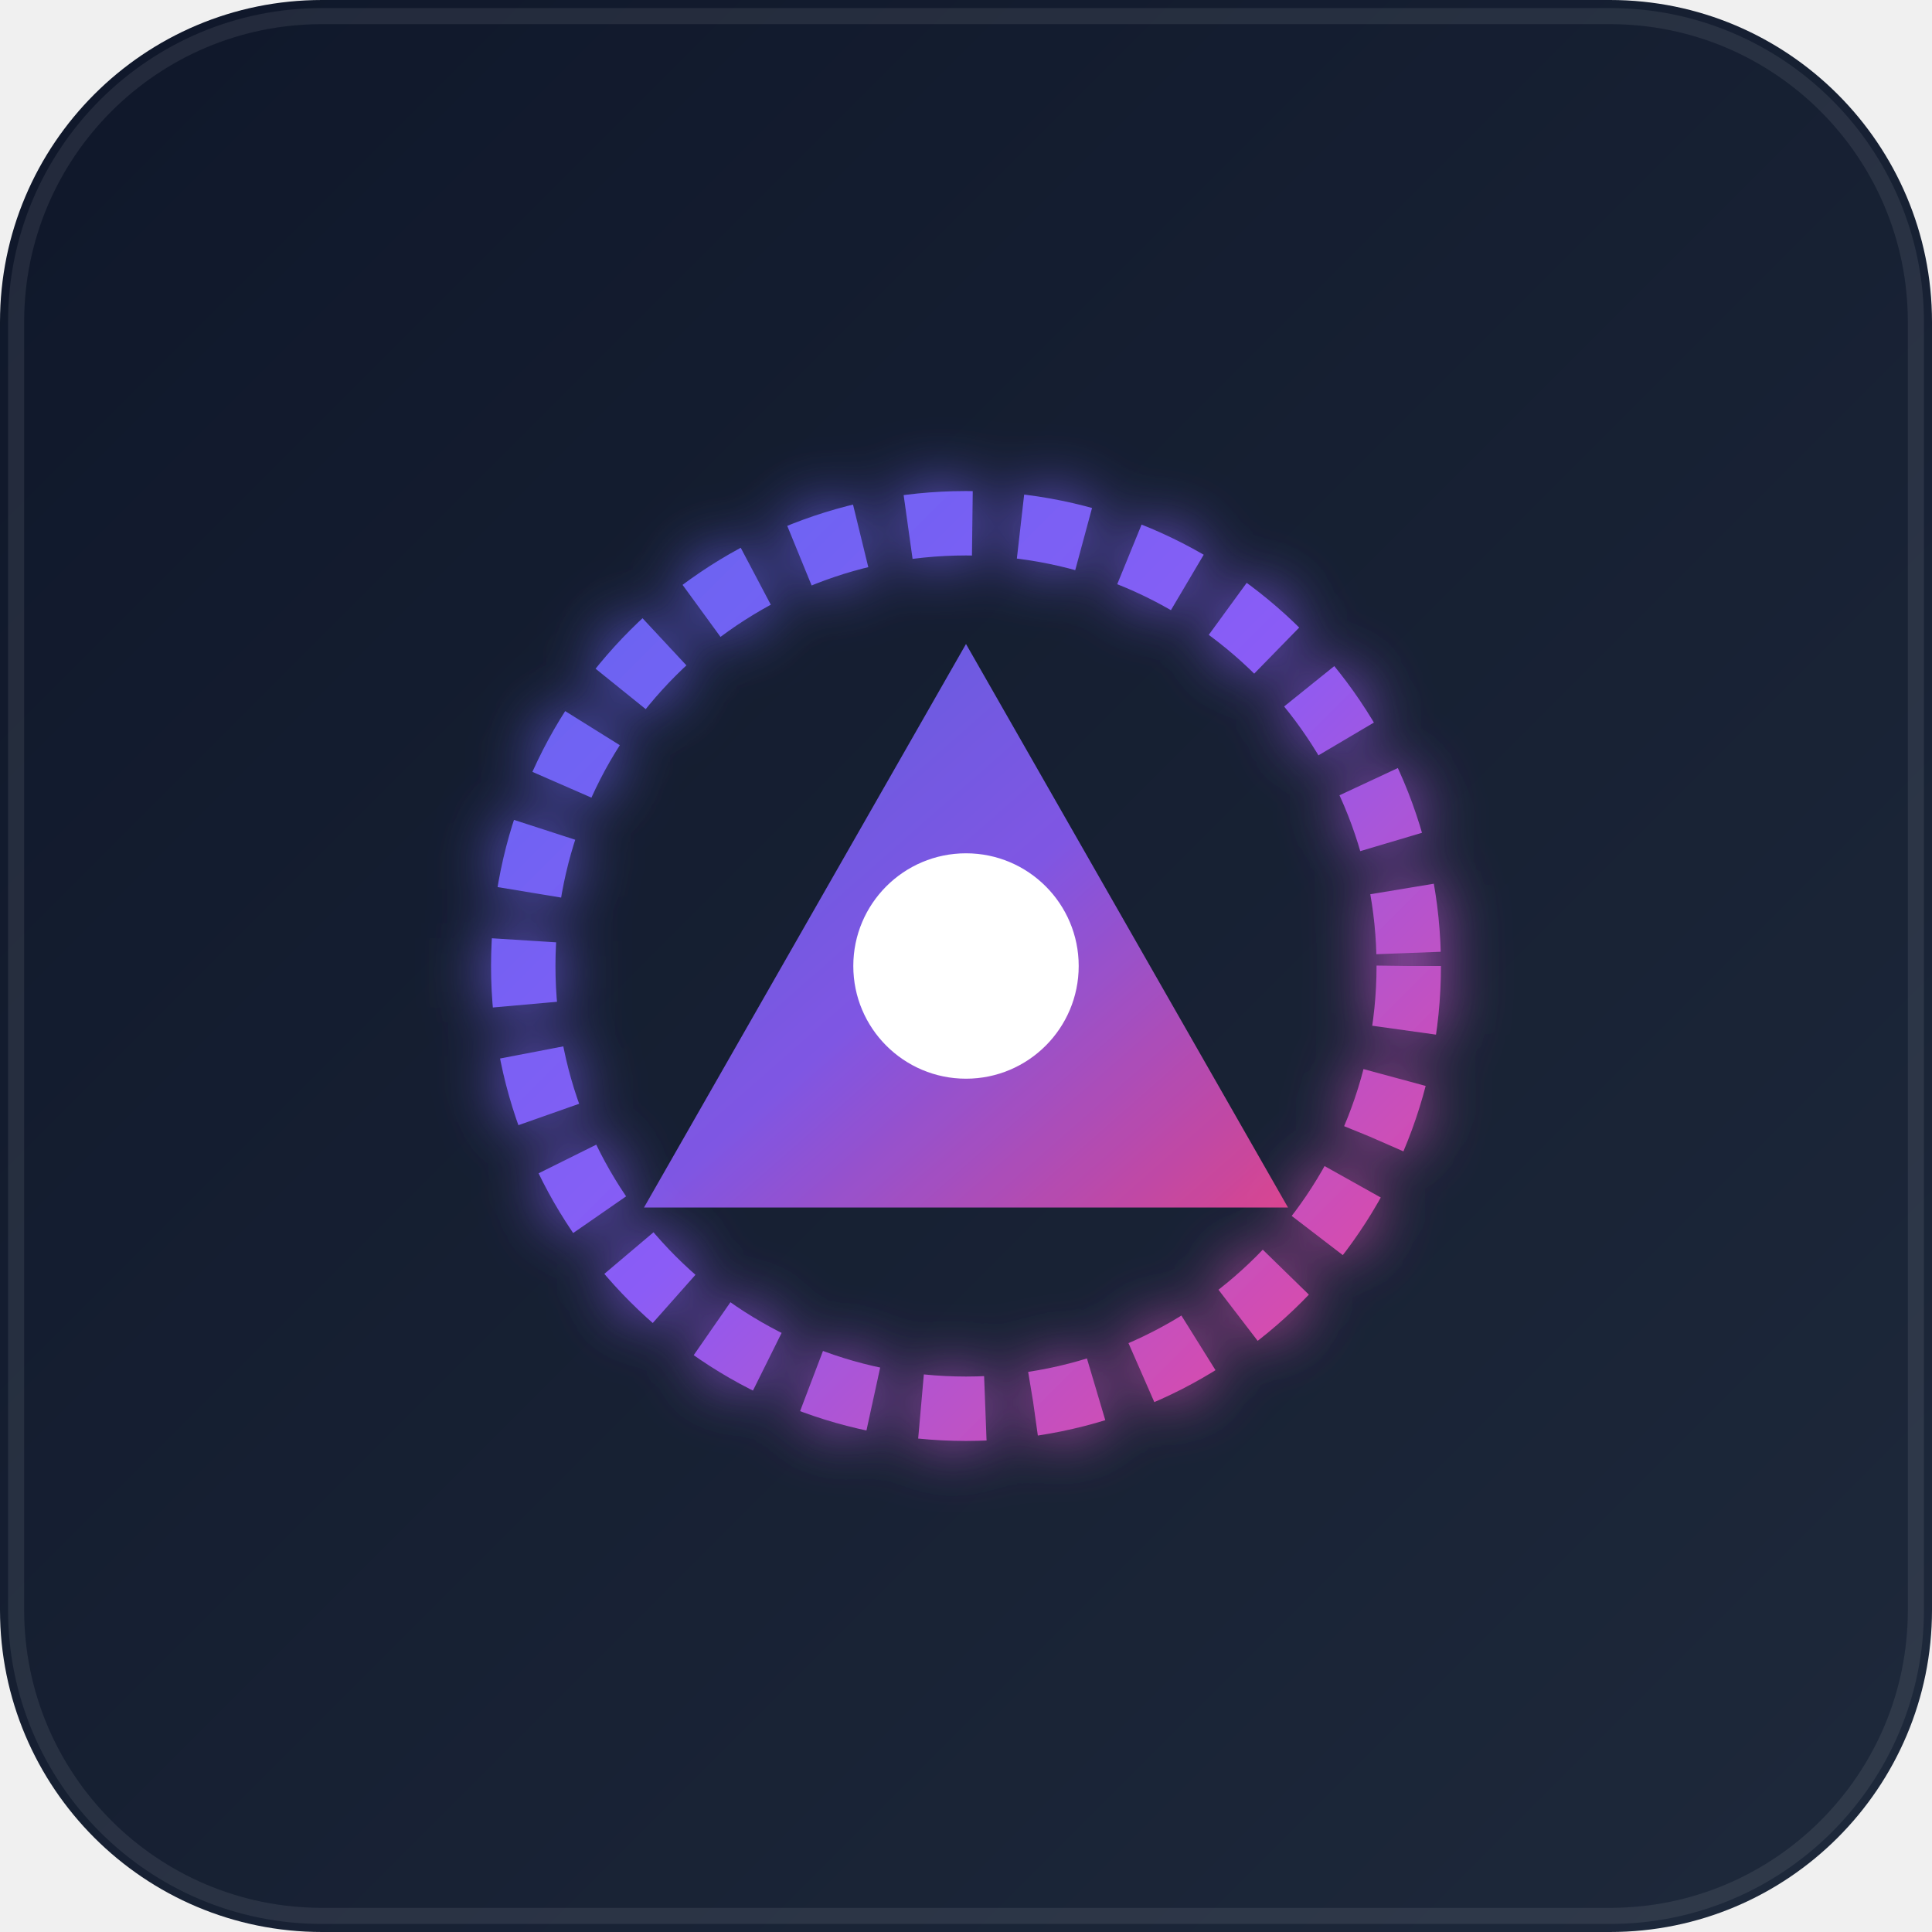
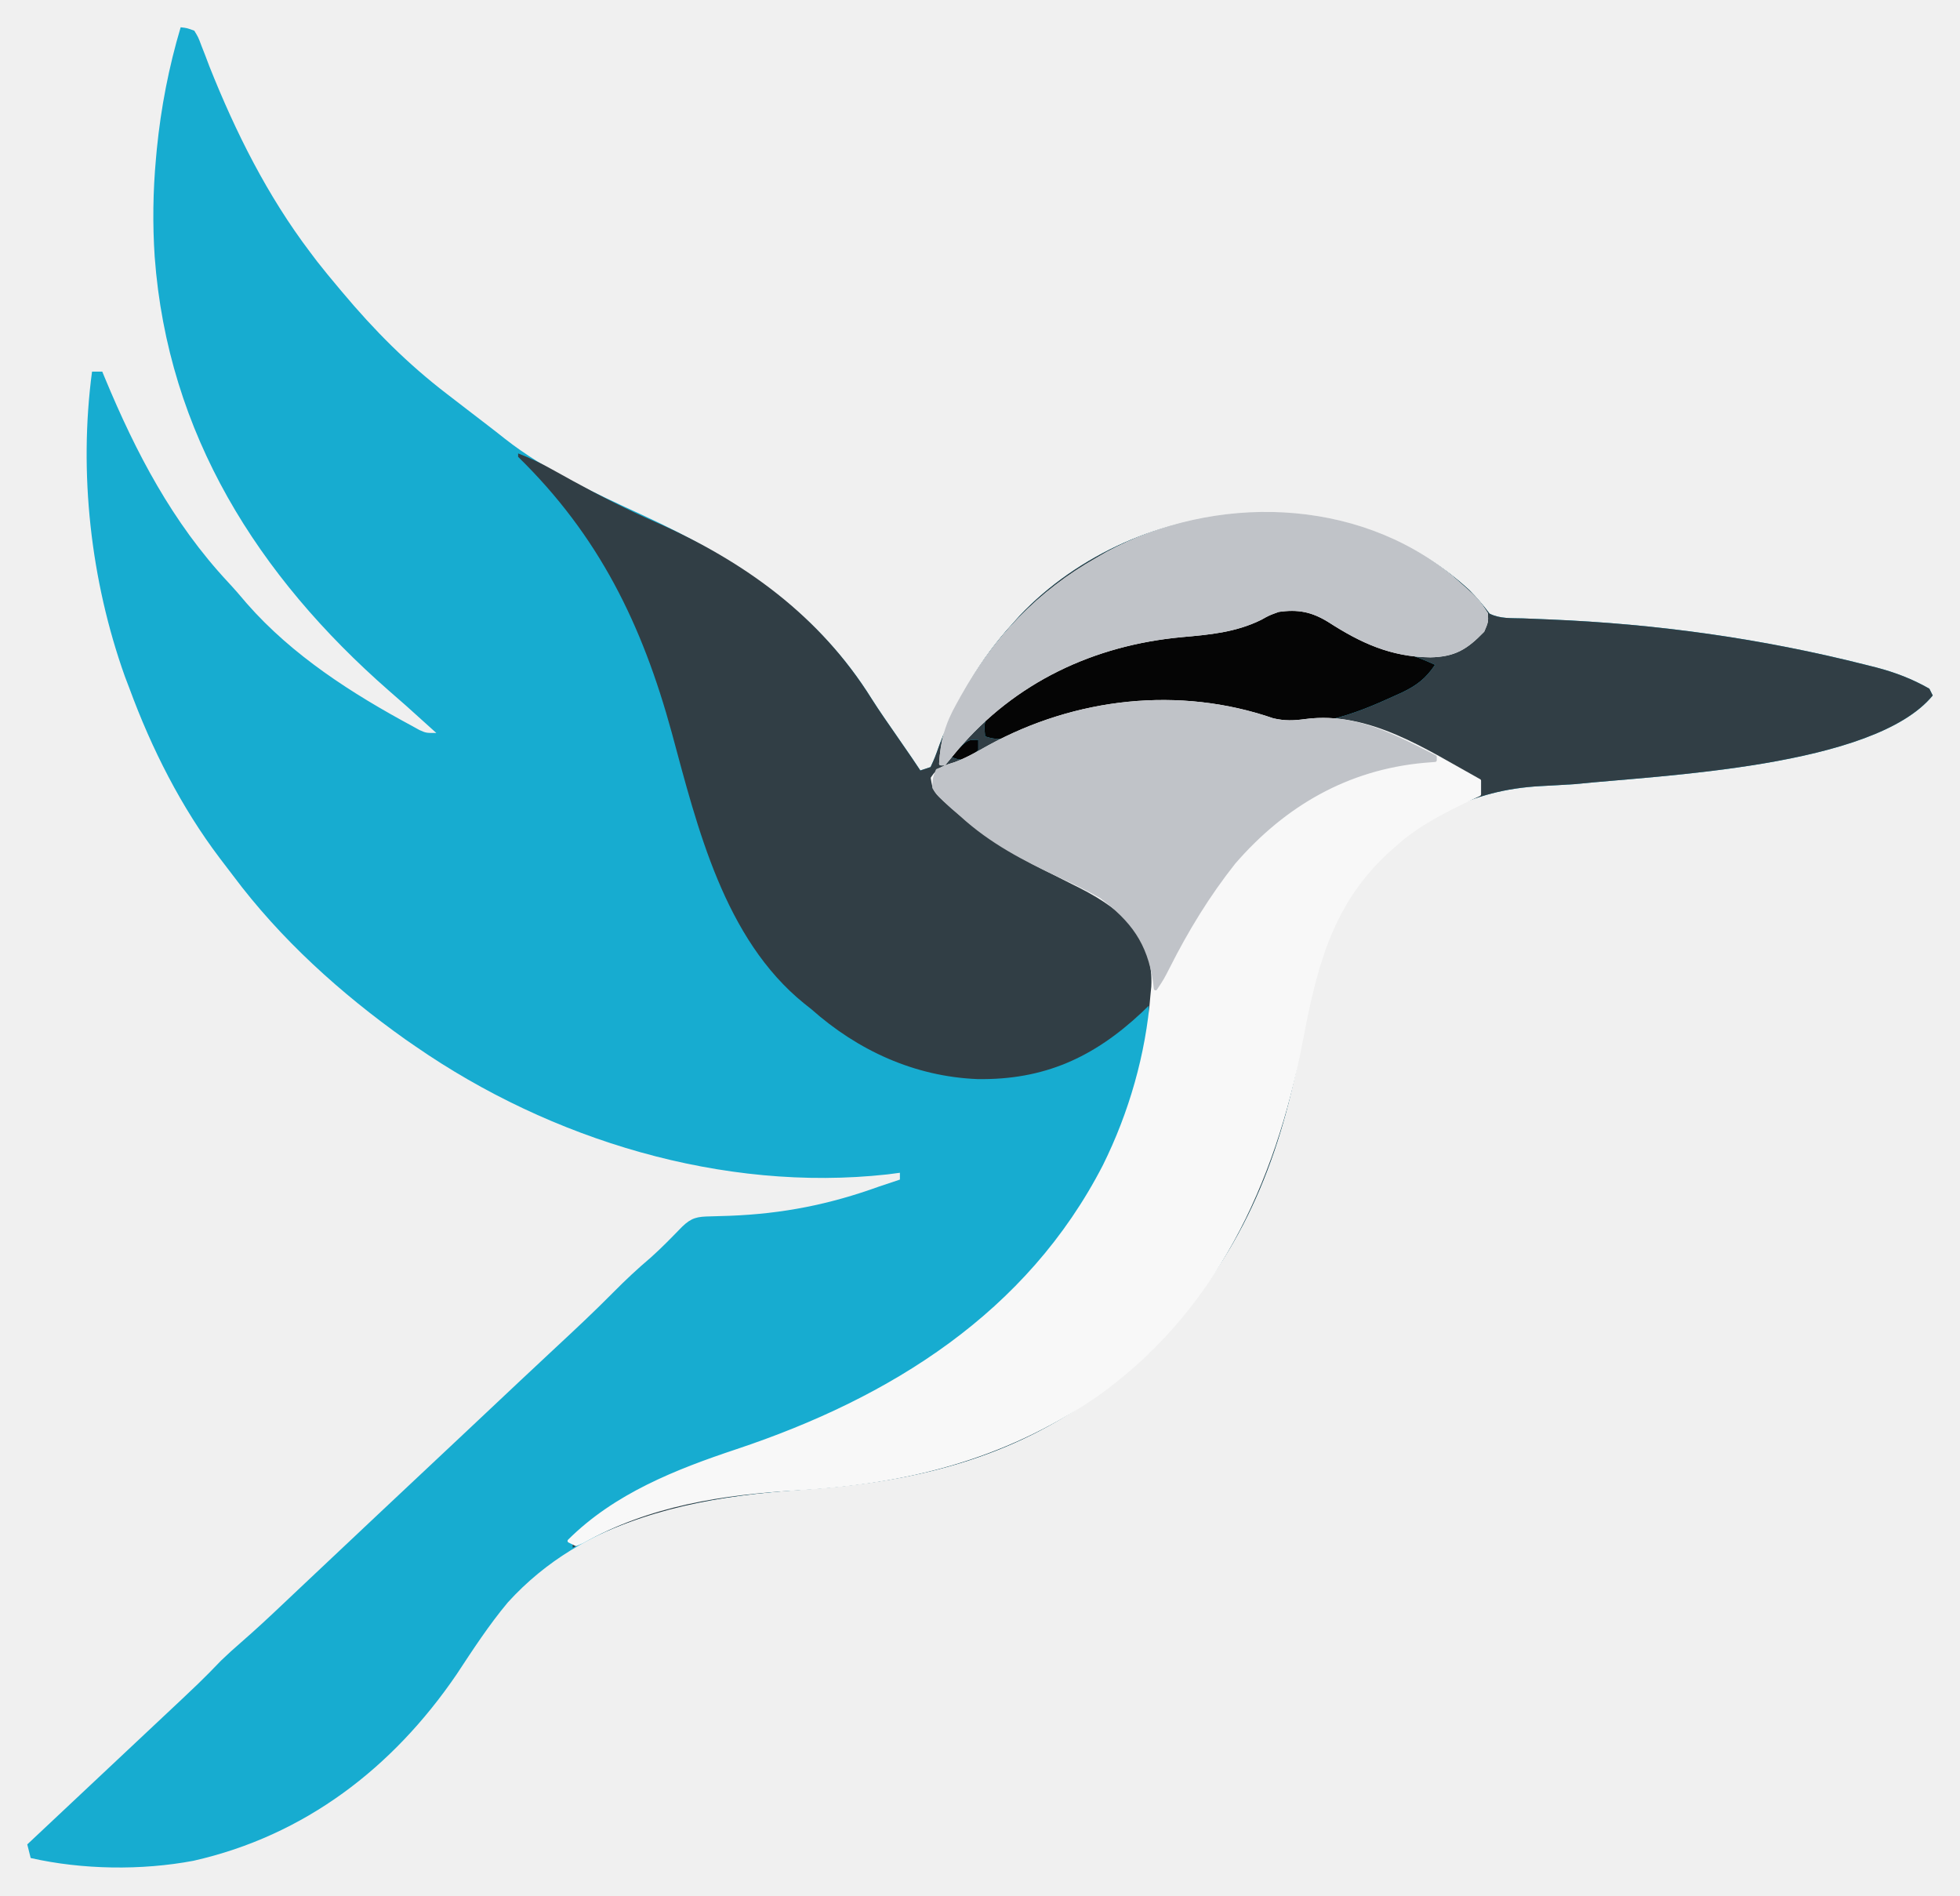
- <svg xmlns="http://www.w3.org/2000/svg" viewBox="0 0 240 240" width="100%" height="100%">
-   <defs>
-     <linearGradient id="bgGrad" x1="0%" y1="0%" x2="100%" y2="100%">
-       <stop offset="0%" stop-color="#0F172A" />
-       <stop offset="100%" stop-color="#1E293B" />
-     </linearGradient>
-     <linearGradient id="brandGrad" x1="0%" y1="0%" x2="100%" y2="100%">
-       <stop offset="0%" stop-color="#6366F1" />
-       <stop offset="50%" stop-color="#8B5CF6" />
-       <stop offset="100%" stop-color="#EC4899" />
-     </linearGradient>
-     <filter id="glow" x="-20%" y="-20%" width="140%" height="140%">
-       <feGaussianBlur stdDeviation="4" result="blur" />
-       <feComposite in="SourceGraphic" in2="blur" operator="over" />
-     </filter>
-   </defs>
-   <rect width="240" height="240" rx="40" fill="url(#bgGrad)" />
-   <rect x="2" y="2" width="236" height="236" rx="38" fill="none" stroke="rgba(255,255,255,0.08)" stroke-width="2" />
-   <g transform="translate(45, 45)">
-     <circle cx="75" cy="75" r="55" fill="none" stroke="url(#brandGrad)" stroke-width="8" stroke-dasharray="8 6" filter="url(#glow)" />
-     <path d="M75 35 L115 105 L35 105 Z" fill="url(#brandGrad)" opacity="0.9" />
-     <circle cx="75" cy="75" r="14" fill="#FFFFFF" />
+ <svg xmlns="http://www.w3.org/2000/svg" viewBox="0 0 575.0 556.0">
+   <g transform="translate(8.00,8.00) scale(1) translate(-288,-197)">
+     <path d="M0 0 C3.49 1.71 3.49 1.71 6.88 3.81 C14.34 8.3 21.41 11.4 29.88 13.44 C33.67 14.4 34.83 14.83 37.69 17.69 C38.12 18.45 38.55 19.21 39 20 C28.93 32.39 11.74 36.82 -3.4 39.41 C-9.36 39.86 -15.11 37.68 -20.71 35.87 C-44.09 28.36 -69.83 35.48 -92 44 C-92.9 44.33 -93.81 44.67 -94.74 45.01 C-97 46 -97 46 -99.5 48.19 C-102 50 -102 50 -104.69 49.94 C-107 49 -107 49 -109 46 C-108.1 44.84 -107.18 43.7 -106.25 42.56 C-105.74 41.92 -105.23 41.29 -104.7 40.63 C-102.8 38.81 -101.56 38.4 -99 38 C-98.92 37.43 -98.85 36.86 -98.77 36.27 C-95.46 26.47 -80.12 19.54 -71.52 15.27 C-60.14 10.14 -49.41 8.05 -37.06 7.12 C-27.62 6.42 -18.26 5.09 -10.13 -0.22 C-6.69 -1.48 -3.47 -0.89 0 0 Z " fill="#050505" transform="translate(665,365)" />
+     <path d="M0 0 C1.87 0.22 1.87 0.22 4 1 C5.17 2.92 5.17 2.92 6.12 5.47 C6.31 5.94 6.31 5.94 7.25 8.35 C7.64 9.39 8.03 10.43 8.44 11.5 C16.14 30.83 25.41 49.37 38 66 C38.67 66.89 39.35 67.78 40.04 68.7 C41.98 71.18 43.97 73.59 46 76 C46.46 76.54 46.91 77.09 47.38 77.65 C56.83 88.92 66.49 98.65 78.17 107.6 C79.96 108.97 81.74 110.34 83.51 111.71 C85.71 113.41 87.91 115.11 90.12 116.79 C91.79 118.07 93.45 119.36 95.1 120.68 C107.14 130.16 121.78 136.76 135.64 143.15 C162.88 155.74 186.59 171.11 202.73 197.01 C205.05 200.66 207.54 204.2 210 207.75 C214.82 214.72 214.82 214.72 217 218 C217.99 217.67 218.98 217.34 220 217 C221.29 214.18 221.29 214.18 222.62 210.44 C227.61 197.23 234.46 185.46 244 175 C244.35 174.61 244.35 174.61 246.11 172.64 C263.17 154.56 288.36 143.59 313.08 142.66 C337.88 142.31 359.43 147.95 378.12 165.14 C380.28 167.28 382.16 169.57 384 172 C387.11 173.55 390.44 173.28 393.86 173.39 C395.51 173.46 397.17 173.53 398.82 173.59 C399.7 173.63 400.57 173.66 401.47 173.7 C433.09 175 463.85 179.29 494.56 187.06 C495.5 187.3 496.43 187.53 497.39 187.77 C503.02 189.25 507.93 191.12 513 194 C513.33 194.66 513.66 195.32 514 196 C496.74 217.03 434.31 219.4 409 222 C405.65 222.23 402.3 222.4 398.95 222.58 C378.52 223.69 363.32 232.07 349.19 246.75 C337.4 260.61 332.35 276.95 329.4 294.61 C323.85 327.55 313.62 355.89 291 381 C290.39 381.75 289.77 382.49 289.14 383.26 C284.42 388.99 278.86 393.47 273 398 C272.15 398.67 271.29 399.34 270.41 400.03 C244.05 420.01 214.5 426.92 182 429 C150.17 431.17 118.43 437.35 96 462 C90.42 468.66 85.73 475.88 80.96 483.12 C62.23 510.58 36.38 530.44 3.75 537.81 C-11.47 540.68 -28.89 540.43 -44 537 C-44.33 535.68 -44.66 534.36 -45 533 C-44.52 532.55 -44.52 532.55 -42.1 530.28 C-34.21 522.89 -26.32 515.49 -18.45 508.07 C-14.79 504.63 -11.13 501.18 -7.46 497.75 C6.16 484.98 6.16 484.98 11.85 479.09 C13.77 477.23 15.73 475.47 17.75 473.72 C21.91 470.1 25.94 466.36 29.94 462.56 C31.44 461.15 32.93 459.73 34.43 458.32 C35.19 457.6 35.95 456.88 36.73 456.15 C40.31 452.76 43.91 449.38 47.5 446 C48.92 444.67 50.33 443.34 51.75 442 C52.1 441.67 52.1 441.67 53.87 440 C56.01 437.99 58.15 435.98 60.29 433.96 C67.84 426.85 75.4 419.74 82.98 412.65 C88.56 407.41 94.13 402.17 99.7 396.92 C103.13 393.69 106.57 390.47 110.02 387.27 C115.75 381.95 121.44 376.62 126.94 371.06 C130.5 367.45 134.15 364.05 138.02 360.77 C141.2 357.93 144.15 354.87 147.12 351.82 C149.92 349.11 151.62 348.87 155.41 348.79 C156.31 348.76 157.21 348.74 158.13 348.71 C159.1 348.68 160.07 348.65 161.06 348.62 C176.64 348.02 190.37 345.3 205 340 C207 339.33 209 338.66 211 338 C211 337.34 211 336.68 211 336 C210.39 336.08 210.39 336.08 207.33 336.48 C159.1 341.79 108.59 326.36 69 299 C68 298.31 67.01 297.63 65.98 296.92 C46.93 283.38 29.31 267.51 15.31 248.75 C14.06 247.08 12.79 245.43 11.51 243.77 C0.14 228.75 -8.5 211.65 -15 194 C-15.45 192.82 -15.89 191.64 -16.36 190.43 C-26.42 162.27 -29.95 130.64 -26 101 C-25.01 101 -24.02 101 -23 101 C-22.75 101.61 -22.5 102.22 -22.24 102.84 C-13.12 124.8 -2.42 145.26 13.92 162.77 C15.83 164.82 17.64 166.92 19.44 169.06 C32.82 184.3 50.29 195.47 68 205 C68.68 205.37 69.36 205.75 70.06 206.14 C72 207 72 207 75 207 C65.6 198.5 65.6 198.5 61.12 194.62 C22.7 161 -3.79 119.27 -7.62 67.31 C-8.26 57.69 -8.12 48.16 -7.25 38.56 C-7.16 37.63 -7.08 36.69 -6.99 35.72 C-5.79 23.62 -3.48 11.66 0 0 Z M316.94 172.94 C311.67 175.33 307.16 177.01 301.36 177.39 C276.93 179.19 256.04 185.27 237.16 201.59 C235.45 203.67 235.79 205.41 236 208 C239.34 209.13 241.2 208.87 244.49 207.67 C245.36 207.37 246.22 207.06 247.11 206.75 C247.56 206.59 247.56 206.59 249.88 205.75 C261.38 201.75 272.76 198.64 285 198 C285.45 197.97 285.45 197.97 287.72 197.84 C297.9 197.53 308.36 199.17 317.94 202.69 C330.46 207.1 344.78 201.34 356.25 196.06 C356.61 195.9 356.61 195.9 358.42 195.08 C362.67 193.02 365.29 191.02 368 187 C363.65 184.98 359.37 183.5 354.75 182.19 C348.28 180.25 342.81 177.39 337 174 C329.15 169.63 325.13 169.14 316.94 172.94 Z M228.31 211.5 C227.55 212.32 226.79 213.15 226 214 C227.75 214.69 227.75 214.69 230 215 C232.25 213.75 232.25 213.75 234 212 C234 211.01 234 210.02 234 209 C231 209 231 209 228.31 211.5 Z " fill="#17acd0" transform="translate(333,197)" />
+     <path d="M0 0 C3.49 1.33 6.71 2.86 9.96 4.69 C10.92 5.22 11.87 5.75 12.86 6.29 C13.36 6.57 13.36 6.57 15.94 8 C23.97 12.42 32.04 16.5 40.44 20.19 C66.41 31.68 88.56 47.68 103.73 72.01 C106.05 75.66 108.54 79.2 111 82.75 C115.82 89.72 115.82 89.72 118 93 C118.99 92.67 119.98 92.34 121 92 C122.29 89.18 122.29 89.18 123.62 85.44 C128.61 72.23 135.46 60.46 145 50 C145.7 49.22 146.39 48.45 147.11 47.64 C164.17 29.56 189.36 18.59 214.08 17.66 C238.88 17.31 260.43 22.95 279.12 40.14 C281.28 42.28 283.16 44.57 285 47 C288.11 48.55 291.44 48.28 294.86 48.39 C296.51 48.46 298.17 48.53 299.82 48.59 C300.7 48.63 301.57 48.66 302.47 48.7 C334.09 50 364.85 54.29 395.56 62.06 C396.5 62.3 397.43 62.53 398.39 62.77 C404.02 64.25 408.93 66.12 414 69 C414.33 69.66 414.66 70.32 415 71 C397.74 92.03 335.31 94.4 310 97 C306.65 97.23 303.3 97.4 299.95 97.58 C279.52 98.69 264.32 107.07 250.19 121.75 C238.4 135.61 233.35 151.95 230.4 169.61 C224.85 202.55 214.62 230.89 192 256 C191.39 256.75 190.77 257.49 190.14 258.26 C185.42 263.99 179.86 268.47 174 273 C173.15 273.67 172.29 274.34 171.41 275.03 C145.05 295.01 115.5 301.92 83 304 C59.03 305.63 37.35 309.4 16 321 C16 318 16 318 17.26 316.46 C30.6 304.71 47.55 298.1 64.2 292.56 C109.47 277.47 149.64 252.44 172 209 C178.95 195 185.31 177.77 185 162 C184.32 162.65 183.64 163.3 182.95 163.98 C168.84 177.22 154.23 183.83 134.72 183.52 C116.31 182.77 99.68 175.15 86 163 C85.32 162.46 84.64 161.92 83.93 161.36 C60.43 142.37 52.59 109.67 45.09 81.97 C36.4 50.16 23.71 24.17 0 1 C0 0.67 0 0.34 0 0 Z M217.94 47.94 C212.67 50.33 208.16 52.01 202.36 52.39 C177.93 54.19 157.04 60.27 138.16 76.59 C136.45 78.67 136.79 80.41 137 83 C140.34 84.13 142.2 83.87 145.49 82.67 C146.36 82.37 147.22 82.06 148.11 81.75 C148.56 81.59 148.56 81.59 150.88 80.75 C162.38 76.75 173.76 73.64 186 73 C186.45 72.97 186.45 72.97 188.72 72.84 C198.9 72.53 209.36 74.17 218.94 77.69 C231.46 82.1 245.78 76.34 257.25 71.06 C257.61 70.9 257.61 70.9 259.42 70.08 C263.67 68.02 266.29 66.02 269 62 C264.65 59.98 260.37 58.5 255.75 57.19 C249.28 55.25 243.81 52.39 238 49 C230.15 44.63 226.13 44.14 217.94 47.94 Z M129.31 86.5 C128.55 87.32 127.79 88.15 127 89 C128.75 89.69 128.75 89.69 131 90 C133.25 88.75 133.25 88.75 135 87 C135 86.01 135 85.02 135 84 C132 84 132 84 129.31 86.5 Z " fill="#313e45" transform="translate(432,322)" />
+     <path stroke="#f8f8f8" stroke-width="1.0" stroke-linejoin="round" d="M0 0 C7.58 6.67 7.58 6.67 10.21 10.7 C10.33 13.07 10.33 13.07 9.21 15.7 C4.32 20.74 0.91 22.86 -6.17 23.01 C-17.7 22.87 -26.4 18.83 -35.92 12.69 C-40.89 9.65 -45 8.86 -50.79 9.7 C-53.62 10.72 -53.62 10.72 -56.04 12.07 C-63.44 15.7 -70.93 16.36 -79.06 17.08 C-104.96 19.46 -128.24 30.33 -145.29 50.46 C-145.51 50.73 -145.51 50.73 -146.67 52.13 C-147.02 52.56 -147.02 52.56 -148.79 54.7 C-149.12 54.7 -149.45 54.7 -149.79 54.7 C-149.37 47.92 -148.05 43.21 -144.73 37.32 C-144.32 36.58 -143.91 35.84 -143.49 35.08 C-133.86 17.92 -120.93 4.35 -103.79 -5.3 C-102.82 -5.87 -101.85 -6.43 -100.84 -7.01 C-69.5 -23.94 -27.95 -23.06 0 0 Z " fill="#f8f8f8" transform="translate(705.793,358.3047)" />
+     <path stroke="#f8f8f8" stroke-width="1.0" stroke-linejoin="round" d="M0 0 C3.46 0.79 6.07 0.7 9.56 0.22 C28.14 -2.21 44.86 9.15 60.56 17.81 C60.56 19.13 60.56 20.45 60.56 21.81 C59.51 22.31 58.46 22.81 57.38 23.32 C49.46 27.12 42.1 30.85 35.56 36.81 C34.74 37.54 33.93 38.27 33.08 39.02 C16.56 54.51 12.23 73.28 8.18 94.6 C0.23 135.76 -17.29 174.04 -52.86 198.74 C-79.55 216.63 -107.51 223.63 -139.36 225.46 C-161.57 226.76 -182.98 229.99 -202.65 241.03 C-203.24 241.29 -203.83 241.55 -204.44 241.81 C-205.1 241.48 -205.76 241.15 -206.44 240.81 C-192.9 227.34 -175.06 220.31 -157.24 214.37 C-111.96 199.28 -71.8 174.25 -49.44 130.81 C-41.74 115.3 -36.8 98.08 -35.44 80.81 C-35.36 79.97 -35.27 79.12 -35.19 78.25 C-34.81 71.44 -36.78 65.17 -41.03 59.8 C-46.34 54.33 -51.94 51.01 -58.75 47.69 C-60.7 46.71 -62.66 45.73 -64.61 44.74 C-65.57 44.26 -66.53 43.78 -67.52 43.29 C-76.76 38.61 -84.66 33.69 -92.44 26.81 C-93.19 26.17 -93.94 25.52 -94.72 24.86 C-99.3 20.68 -99.3 20.68 -99.88 17.06 C-98.06 14.22 -96.26 13.8 -93.12 12.82 C-89.68 11.53 -86.57 9.73 -83.38 7.94 C-57.85 -6.08 -27.49 -9.5 0 0 Z " fill="#f8f8f8" transform="translate(653.4375,400.1875)" />
+     <path stroke="#c0c3c8" stroke-width="1.0" stroke-linejoin="round" d="M0 0 C7.58 6.67 7.58 6.67 10.21 10.7 C10.33 13.07 10.33 13.07 9.21 15.7 C4.32 20.74 0.91 22.86 -6.17 23.01 C-17.7 22.87 -26.4 18.83 -35.92 12.69 C-40.89 9.65 -45 8.86 -50.79 9.7 C-53.62 10.72 -53.62 10.72 -56.04 12.07 C-63.44 15.7 -70.93 16.36 -79.06 17.08 C-104.96 19.46 -128.24 30.33 -145.29 50.46 C-145.51 50.73 -145.51 50.73 -146.67 52.13 C-147.02 52.56 -147.02 52.56 -148.79 54.7 C-149.12 54.7 -149.45 54.7 -149.79 54.7 C-149.37 47.92 -148.05 43.21 -144.73 37.32 C-144.32 36.58 -143.91 35.84 -143.49 35.08 C-133.86 17.92 -120.93 4.35 -103.79 -5.3 C-102.82 -5.87 -101.85 -6.43 -100.84 -7.01 C-69.5 -23.94 -27.95 -23.06 0 0 Z " fill="#c0c3c8" transform="translate(705.793,358.3047)" />
+     <path stroke="#c0c3c8" stroke-width="1.0" stroke-linejoin="round" d="M0 0 C3.46 0.79 6.07 0.7 9.56 0.23 C23.77 -1.65 35.19 4.51 47.56 10.81 C47.56 11.14 47.56 11.47 47.56 11.81 C46.49 11.9 45.41 11.99 44.3 12.07 C21.83 14.13 3.35 24.75 -11.44 41.81 C-19.01 51.37 -25.21 61.52 -30.7 72.4 C-32.44 75.81 -32.44 75.81 -34.44 78.81 C-34.52 78.11 -34.61 77.41 -34.7 76.69 C-36.39 65.24 -41.25 58.73 -50.44 51.81 C-54.31 49.6 -58.29 47.67 -62.34 45.8 C-72.95 40.85 -82.76 35.78 -91.44 27.81 C-92.29 27.08 -93.13 26.35 -94.01 25.6 C-98.18 21.8 -98.18 21.8 -99.44 19.81 C-99.33 17.16 -99.33 17.16 -98.44 14.81 C-95.31 13.5 -95.31 13.5 -93.12 12.82 C-89.68 11.53 -86.57 9.73 -83.38 7.94 C-57.85 -6.08 -27.49 -9.5 0 0 Z " fill="#c0c3c8" transform="translate(653.4375,400.1875)" />
  </g>
</svg>
